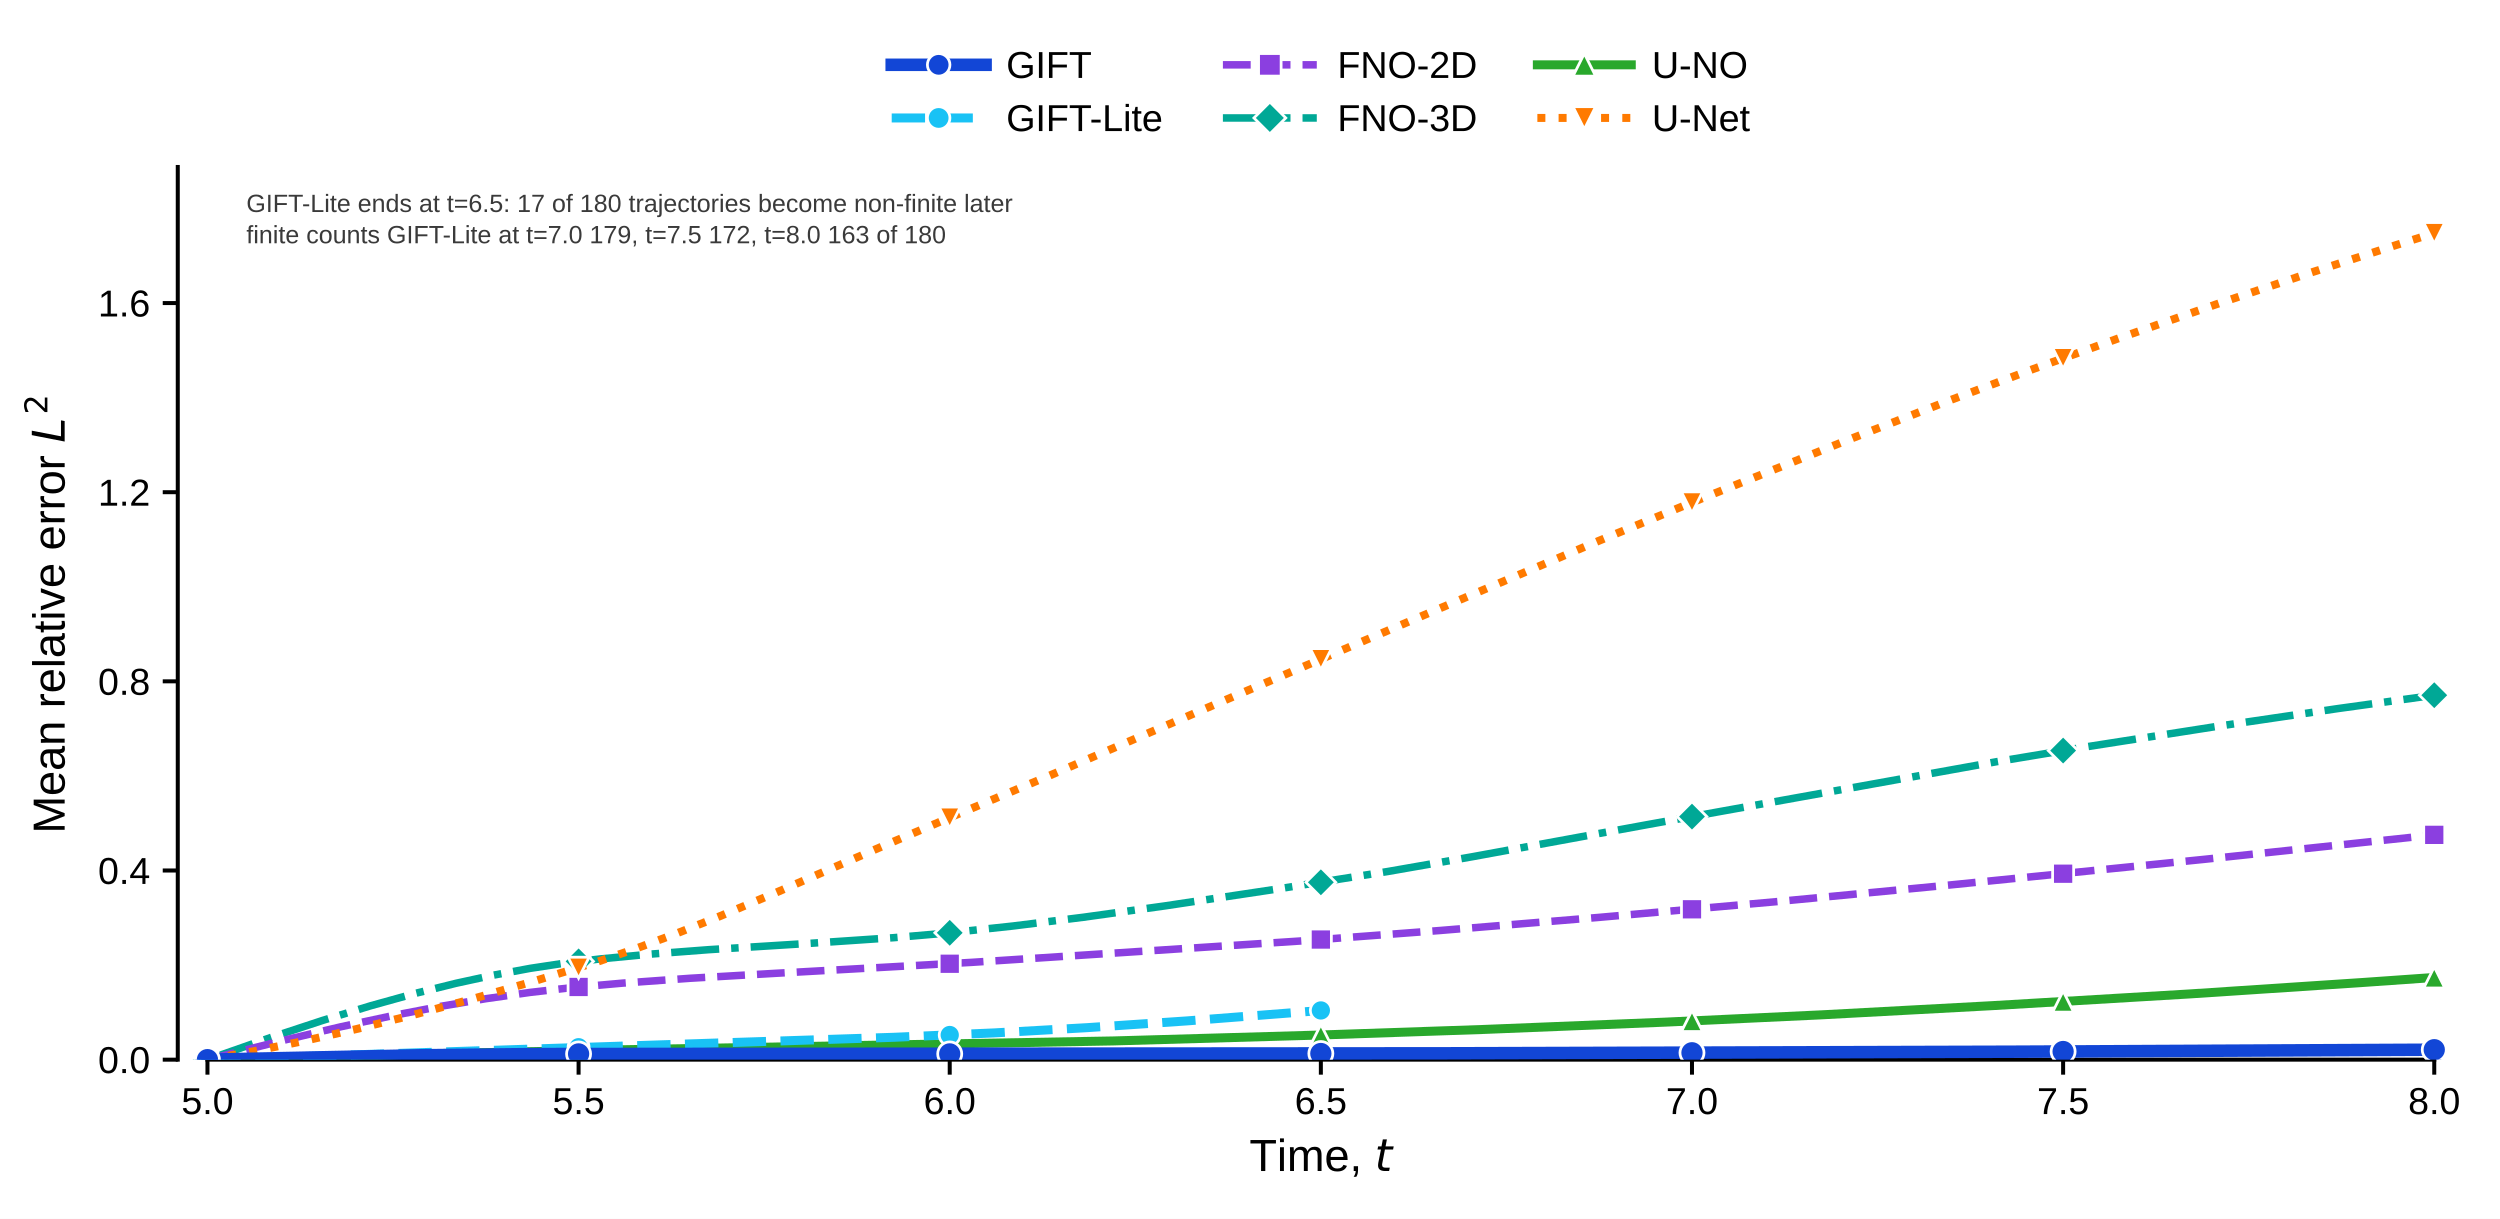
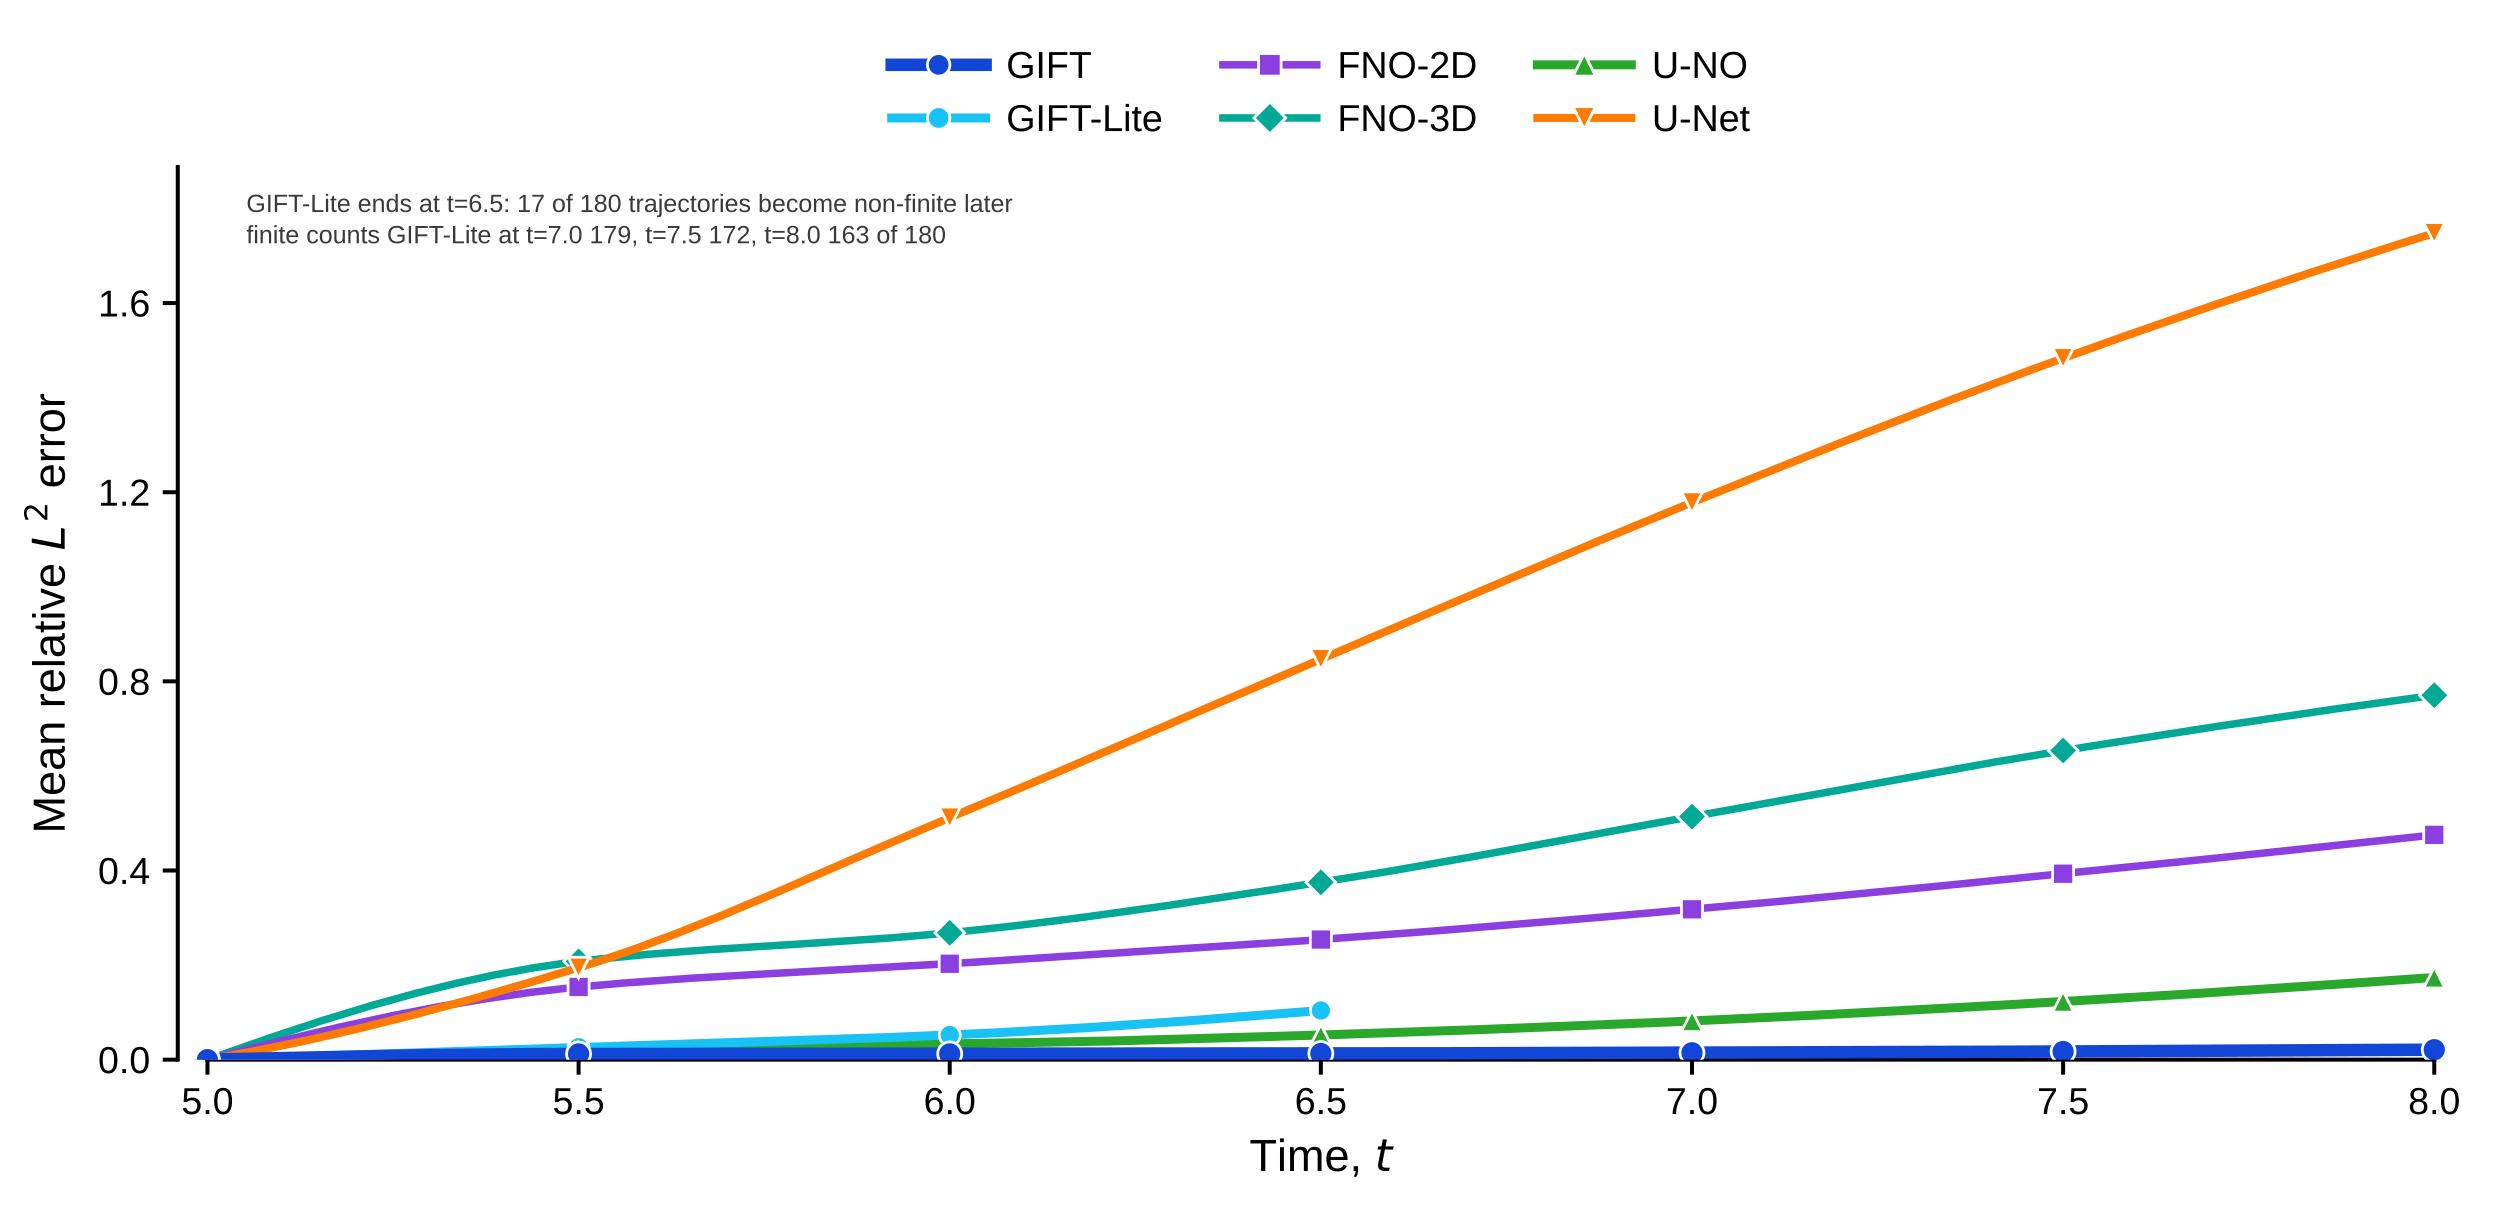
<svg xmlns="http://www.w3.org/2000/svg" xmlns:xlink="http://www.w3.org/1999/xlink" width="499.186pt" height="243.374pt" viewBox="0 0 499.186 243.374" version="1.1">
  <defs>
    <style type="text/css">*{stroke-linejoin: round; stroke-linecap: butt}</style>
  </defs>
  <g id="figure_1">
    <g id="patch_1">
      <path d="M 0 243.374  L 499.186 243.374  L 499.186 0  L 0 0  z " style="fill: #ffffff" />
    </g>
    <g id="axes_1">
      <g id="patch_2">
        <path d="M 35.495 211.584  L 491.986 211.584  L 491.986 33.342  L 35.495 33.342  z " style="fill: #ffffff" />
      </g>
      <g id="matplotlib.axis_1">
        <g id="xtick_1">
          <g id="line2d_1">
            <defs>
-               <path id="maf83a88691" d="M 0 0  L 0 3  " style="stroke: #000000; stroke-width: 0.8" />
+               <path id="m0b3d95e1c6" d="M 0 0  L 0 3  " style="stroke: #000000; stroke-width: 0.8" />
            </defs>
            <g>
-               <use xlink:href="#maf83a88691" x="41.423" y="211.584" style="stroke: #000000; stroke-width: 0.8" />
+               <use xlink:href="#m0b3d95e1c6" x="41.423" y="211.584" style="stroke: #000000; stroke-width: 0.8" />
            </g>
          </g>
          <g id="text_1">
            <text style="font-size: 7.5px; font-family: 'Arial', 'DejaVu Sans', 'Liberation Sans', sans-serif; text-anchor: middle" x="41.423" y="222.452" transform="rotate(-0 41.42346 222.4525)">5.0</text>
          </g>
        </g>
        <g id="xtick_2">
          <g id="line2d_2">
            <g>
-               <use xlink:href="#maf83a88691" x="115.529" y="211.584" style="stroke: #000000; stroke-width: 0.8" />
+               <use xlink:href="#m0b3d95e1c6" x="115.529" y="211.584" style="stroke: #000000; stroke-width: 0.8" />
            </g>
          </g>
          <g id="text_2">
            <text style="font-size: 7.5px; font-family: 'Arial', 'DejaVu Sans', 'Liberation Sans', sans-serif; text-anchor: middle" x="115.529" y="222.452" transform="rotate(-0 115.5292 222.4525)">5.5</text>
          </g>
        </g>
        <g id="xtick_3">
          <g id="line2d_3">
            <g>
-               <use xlink:href="#maf83a88691" x="189.635" y="211.584" style="stroke: #000000; stroke-width: 0.8" />
+               <use xlink:href="#m0b3d95e1c6" x="189.635" y="211.584" style="stroke: #000000; stroke-width: 0.8" />
            </g>
          </g>
          <g id="text_3">
            <text style="font-size: 7.5px; font-family: 'Arial', 'DejaVu Sans', 'Liberation Sans', sans-serif; text-anchor: middle" x="189.635" y="222.452" transform="rotate(-0 189.6349 222.4525)">6.0</text>
          </g>
        </g>
        <g id="xtick_4">
          <g id="line2d_4">
            <g>
-               <use xlink:href="#maf83a88691" x="263.741" y="211.584" style="stroke: #000000; stroke-width: 0.8" />
+               <use xlink:href="#m0b3d95e1c6" x="263.741" y="211.584" style="stroke: #000000; stroke-width: 0.8" />
            </g>
          </g>
          <g id="text_4">
            <text style="font-size: 7.5px; font-family: 'Arial', 'DejaVu Sans', 'Liberation Sans', sans-serif; text-anchor: middle" x="263.741" y="222.452" transform="rotate(-0 263.7407 222.4525)">6.5</text>
          </g>
        </g>
        <g id="xtick_5">
          <g id="line2d_5">
            <g>
-               <use xlink:href="#maf83a88691" x="337.846" y="211.584" style="stroke: #000000; stroke-width: 0.8" />
+               <use xlink:href="#m0b3d95e1c6" x="337.846" y="211.584" style="stroke: #000000; stroke-width: 0.8" />
            </g>
          </g>
          <g id="text_5">
            <text style="font-size: 7.5px; font-family: 'Arial', 'DejaVu Sans', 'Liberation Sans', sans-serif; text-anchor: middle" x="337.846" y="222.452" transform="rotate(-0 337.8464 222.4525)">7.0</text>
          </g>
        </g>
        <g id="xtick_6">
          <g id="line2d_6">
            <g>
-               <use xlink:href="#maf83a88691" x="411.952" y="211.584" style="stroke: #000000; stroke-width: 0.8" />
+               <use xlink:href="#m0b3d95e1c6" x="411.952" y="211.584" style="stroke: #000000; stroke-width: 0.8" />
            </g>
          </g>
          <g id="text_6">
            <text style="font-size: 7.5px; font-family: 'Arial', 'DejaVu Sans', 'Liberation Sans', sans-serif; text-anchor: middle" x="411.952" y="222.452" transform="rotate(-0 411.9521 222.4525)">7.5</text>
          </g>
        </g>
        <g id="xtick_7">
          <g id="line2d_7">
            <g>
-               <use xlink:href="#maf83a88691" x="486.058" y="211.584" style="stroke: #000000; stroke-width: 0.8" />
+               <use xlink:href="#m0b3d95e1c6" x="486.058" y="211.584" style="stroke: #000000; stroke-width: 0.8" />
            </g>
          </g>
          <g id="text_7">
            <text style="font-size: 7.5px; font-family: 'Arial', 'DejaVu Sans', 'Liberation Sans', sans-serif; text-anchor: middle" x="486.058" y="222.452" transform="rotate(-0 486.0579 222.4525)">8.0</text>
          </g>
        </g>
        <g id="text_8">
          <g transform="translate(249.4757 234.3851)">
            <text>
              <tspan x="0" y="-0.562" style="font-size: 9px; font-family: 'Arial'">T</tspan>
              <tspan x="5.498" y="-0.562" style="font-size: 9px; font-family: 'Arial'">i</tspan>
              <tspan x="7.497" y="-0.562" style="font-size: 9px; font-family: 'Arial'">m</tspan>
              <tspan x="14.994" y="-0.562" style="font-size: 9px; font-family: 'Arial'">e</tspan>
              <tspan x="20" y="-0.562" style="font-size: 9px; font-family: 'Arial'">,</tspan>
              <tspan x="22.5" y="-0.562" style="font-size: 9px; font-family: 'Arial'"> </tspan>
              <tspan x="25" y="-0.562" style="font-style: oblique; font-size: 9px; font-family: 'DejaVu Sans'">t</tspan>
            </text>
          </g>
        </g>
      </g>
      <g id="matplotlib.axis_2">
        <g id="ytick_1">
          <g id="line2d_8">
            <defs>
-               <path id="m66aae5d46b" d="M 0 0  L -3 0  " style="stroke: #000000; stroke-width: 0.8" />
+               <path id="m9e3a54cd4e" d="M 0 0  L -3 0  " style="stroke: #000000; stroke-width: 0.8" />
            </defs>
            <g>
-               <use xlink:href="#m66aae5d46b" x="35.495" y="211.584" style="stroke: #000000; stroke-width: 0.8" />
+               <use xlink:href="#m9e3a54cd4e" x="35.495" y="211.584" style="stroke: #000000; stroke-width: 0.8" />
            </g>
          </g>
          <g id="text_9">
            <text style="font-size: 7.5px; font-family: 'Arial', 'DejaVu Sans', 'Liberation Sans', sans-serif; text-anchor: end" x="29.995" y="214.268" transform="rotate(-0 29.995 214.2683)">0.0</text>
          </g>
        </g>
        <g id="ytick_2">
          <g id="line2d_9">
            <g>
-               <use xlink:href="#m66aae5d46b" x="35.495" y="173.816" style="stroke: #000000; stroke-width: 0.8" />
+               <use xlink:href="#m9e3a54cd4e" x="35.495" y="173.816" style="stroke: #000000; stroke-width: 0.8" />
            </g>
          </g>
          <g id="text_10">
            <text style="font-size: 7.5px; font-family: 'Arial', 'DejaVu Sans', 'Liberation Sans', sans-serif; text-anchor: end" x="29.995" y="176.501" transform="rotate(-0 29.995 176.5005)">0.4</text>
          </g>
        </g>
        <g id="ytick_3">
          <g id="line2d_10">
            <g>
-               <use xlink:href="#m66aae5d46b" x="35.495" y="136.049" style="stroke: #000000; stroke-width: 0.8" />
+               <use xlink:href="#m9e3a54cd4e" x="35.495" y="136.049" style="stroke: #000000; stroke-width: 0.8" />
            </g>
          </g>
          <g id="text_11">
            <text style="font-size: 7.5px; font-family: 'Arial', 'DejaVu Sans', 'Liberation Sans', sans-serif; text-anchor: end" x="29.995" y="138.733" transform="rotate(-0 29.995 138.7328)">0.8</text>
          </g>
        </g>
        <g id="ytick_4">
          <g id="line2d_11">
            <g>
-               <use xlink:href="#m66aae5d46b" x="35.495" y="98.281" style="stroke: #000000; stroke-width: 0.8" />
+               <use xlink:href="#m9e3a54cd4e" x="35.495" y="98.281" style="stroke: #000000; stroke-width: 0.8" />
            </g>
          </g>
          <g id="text_12">
            <text style="font-size: 7.5px; font-family: 'Arial', 'DejaVu Sans', 'Liberation Sans', sans-serif; text-anchor: end" x="29.995" y="100.965" transform="rotate(-0 29.995 100.965)">1.2</text>
          </g>
        </g>
        <g id="ytick_5">
          <g id="line2d_12">
            <g>
-               <use xlink:href="#m66aae5d46b" x="35.495" y="60.513" style="stroke: #000000; stroke-width: 0.8" />
+               <use xlink:href="#m9e3a54cd4e" x="35.495" y="60.513" style="stroke: #000000; stroke-width: 0.8" />
            </g>
          </g>
          <g id="text_13">
            <text style="font-size: 7.5px; font-family: 'Arial', 'DejaVu Sans', 'Liberation Sans', sans-serif; text-anchor: end" x="29.995" y="63.197" transform="rotate(-0 29.995 63.19728)">1.6</text>
          </g>
        </g>
        <g id="text_14">
          <g transform="translate(13.78125 166.4279) rotate(-90)">
            <text>
              <tspan x="0" y="-0.873" style="font-size: 9px; font-family: 'Arial'">M</tspan>
              <tspan x="7.497" y="-0.873" style="font-size: 9px; font-family: 'Arial'">e</tspan>
              <tspan x="12.502" y="-0.873" style="font-size: 9px; font-family: 'Arial'">a</tspan>
              <tspan x="17.508" y="-0.873" style="font-size: 9px; font-family: 'Arial'">n</tspan>
              <tspan x="22.513" y="-0.873" style="font-size: 9px; font-family: 'Arial'"> </tspan>
              <tspan x="25.014" y="-0.873" style="font-size: 9px; font-family: 'Arial'">r</tspan>
              <tspan x="28.011" y="-0.873" style="font-size: 9px; font-family: 'Arial'">e</tspan>
              <tspan x="33.016" y="-0.873" style="font-size: 9px; font-family: 'Arial'">l</tspan>
              <tspan x="35.016" y="-0.873" style="font-size: 9px; font-family: 'Arial'">a</tspan>
              <tspan x="40.021" y="-0.873" style="font-size: 9px; font-family: 'Arial'">t</tspan>
              <tspan x="42.521" y="-0.873" style="font-size: 9px; font-family: 'Arial'">i</tspan>
              <tspan x="44.521" y="-0.873" style="font-size: 9px; font-family: 'Arial'">v</tspan>
              <tspan x="49.021" y="-0.873" style="font-size: 9px; font-family: 'Arial'">e</tspan>
              <tspan x="54.026" y="-0.873" style="font-size: 9px; font-family: 'Arial'"> </tspan>
-               <tspan x="56.527" y="-0.873" style="font-size: 9px; font-family: 'Arial'">e</tspan>
-               <tspan x="61.532" y="-0.873" style="font-size: 9px; font-family: 'Arial'">r</tspan>
-               <tspan x="64.529" y="-0.873" style="font-size: 9px; font-family: 'Arial'">r</tspan>
-               <tspan x="67.526" y="-0.873" style="font-size: 9px; font-family: 'Arial'">o</tspan>
-               <tspan x="72.532" y="-0.873" style="font-size: 9px; font-family: 'Arial'">r</tspan>
-               <tspan x="75.529" y="-0.873" style="font-size: 9px; font-family: 'Arial'"> </tspan>
-               <tspan x="78.029" y="-0.873" style="font-style: oblique; font-size: 9px; font-family: 'DejaVu Sans'">L</tspan>
-               <tspan x="83.675" y="-4.319" style="font-size: 6.3px; font-family: 'DejaVu Sans'">2</tspan>
+               <tspan x="66.427" y="-0.873" style="font-size: 9px; font-family: 'Arial'"> </tspan>
+               <tspan x="68.927" y="-0.873" style="font-size: 9px; font-family: 'Arial'">e</tspan>
+               <tspan x="73.933" y="-0.873" style="font-size: 9px; font-family: 'Arial'">r</tspan>
+               <tspan x="76.93" y="-0.873" style="font-size: 9px; font-family: 'Arial'">r</tspan>
+               <tspan x="79.927" y="-0.873" style="font-size: 9px; font-family: 'Arial'">o</tspan>
+               <tspan x="84.932" y="-0.873" style="font-size: 9px; font-family: 'Arial'">r</tspan>
+               <tspan x="56.527" y="-0.873" style="font-style: oblique; font-size: 9px; font-family: 'DejaVu Sans'">L</tspan>
+               <tspan x="62.173" y="-4.319" style="font-size: 6.3px; font-family: 'DejaVu Sans'">2</tspan>
            </text>
          </g>
        </g>
      </g>
      <g id="patch_3">
        <path d="M 35.495 211.584  L 35.495 33.342  " style="fill: none; stroke: #000000; stroke-width: 0.8; stroke-linejoin: miter; stroke-linecap: square" />
      </g>
      <g id="patch_4">
        <path d="M 41.423 211.584  L 486.058 211.584  " style="fill: none; stroke: #000000; stroke-width: 0.8; stroke-linejoin: miter; stroke-linecap: square" />
      </g>
      <g id="line2d_13">
-         <path d="M 41.423 211.584  L 54.021 207.175  L 64.396 203.759  L 74.03 200.822  L 82.923 198.354  L 91.074 196.333  L 98.485 194.722  L 105.895 193.35  L 112.565 192.34  L 119.976 191.46  L 129.609 190.535  L 141.466 189.629  L 161.475 188.377  L 178.519 187.226  L 189.635 186.259  L 202.233 184.904  L 216.313 183.151  L 232.616 180.883  L 254.848 177.542  L 277.08 174.021  L 294.124 171.043  L 328.954 164.653  L 398.613 152.102  L 416.398 149.15  L 442.335 145.092  L 466.79 141.489  L 486.058 138.816  L 486.058 138.816  " clip-path="url(#pe3a542107c)" style="fill: none; stroke-dasharray: 9.6,2.4,1.5,2.4; stroke-dashoffset: 0; stroke: #00a896; stroke-width: 1.5" />
+         <path d="M 41.423 211.584  L 54.021 207.175  L 64.396 203.759  L 74.03 200.822  L 82.923 198.354  L 91.074 196.333  L 98.485 194.722  L 105.895 193.35  L 112.565 192.34  L 119.976 191.46  L 129.609 190.535  L 141.466 189.629  L 161.475 188.377  L 178.519 187.226  L 189.635 186.259  L 202.233 184.904  L 216.313 183.151  L 232.616 180.883  L 254.848 177.542  L 277.08 174.021  L 294.124 171.043  L 328.954 164.653  L 398.613 152.102  L 416.398 149.15  L 442.335 145.092  L 466.79 141.489  L 486.058 138.816  L 486.058 138.816  " clip-path="url(#p54df88c1f9)" style="fill: none; stroke: #00a896; stroke-width: 1.5; stroke-linecap: round" />
      </g>
      <g id="line2d_14">
        <defs>
-           <path id="m7bc236d06b" d="M 0 2.97  L 2.97 0  L 0 -2.97  L -2.97 0  z " style="stroke: #ffffff; stroke-width: 0.55; stroke-linejoin: miter" />
-         </defs>
-         <g clip-path="url(#pe3a542107c)">
-           <use xlink:href="#m7bc236d06b" x="41.423" y="211.584" style="fill: #00a896; stroke: #ffffff; stroke-width: 0.55; stroke-linejoin: miter" />
-           <use xlink:href="#m7bc236d06b" x="115.529" y="191.963" style="fill: #00a896; stroke: #ffffff; stroke-width: 0.55; stroke-linejoin: miter" />
-           <use xlink:href="#m7bc236d06b" x="189.635" y="186.259" style="fill: #00a896; stroke: #ffffff; stroke-width: 0.55; stroke-linejoin: miter" />
-           <use xlink:href="#m7bc236d06b" x="263.741" y="176.174" style="fill: #00a896; stroke: #ffffff; stroke-width: 0.55; stroke-linejoin: miter" />
-           <use xlink:href="#m7bc236d06b" x="337.846" y="163.054" style="fill: #00a896; stroke: #ffffff; stroke-width: 0.55; stroke-linejoin: miter" />
-           <use xlink:href="#m7bc236d06b" x="411.952" y="149.868" style="fill: #00a896; stroke: #ffffff; stroke-width: 0.55; stroke-linejoin: miter" />
-           <use xlink:href="#m7bc236d06b" x="486.058" y="138.816" style="fill: #00a896; stroke: #ffffff; stroke-width: 0.55; stroke-linejoin: miter" />
+           <path id="md3dc8bdd3b" d="M 0 2.97  L 2.97 0  L 0 -2.97  L -2.97 0  z " style="stroke: #ffffff; stroke-width: 0.55; stroke-linejoin: miter" />
+         </defs>
+         <g clip-path="url(#p54df88c1f9)">
+           <use xlink:href="#md3dc8bdd3b" x="41.423" y="211.584" style="fill: #00a896; stroke: #ffffff; stroke-width: 0.55; stroke-linejoin: miter" />
+           <use xlink:href="#md3dc8bdd3b" x="115.529" y="191.963" style="fill: #00a896; stroke: #ffffff; stroke-width: 0.55; stroke-linejoin: miter" />
+           <use xlink:href="#md3dc8bdd3b" x="189.635" y="186.259" style="fill: #00a896; stroke: #ffffff; stroke-width: 0.55; stroke-linejoin: miter" />
+           <use xlink:href="#md3dc8bdd3b" x="263.741" y="176.174" style="fill: #00a896; stroke: #ffffff; stroke-width: 0.55; stroke-linejoin: miter" />
+           <use xlink:href="#md3dc8bdd3b" x="337.846" y="163.054" style="fill: #00a896; stroke: #ffffff; stroke-width: 0.55; stroke-linejoin: miter" />
+           <use xlink:href="#md3dc8bdd3b" x="411.952" y="149.868" style="fill: #00a896; stroke: #ffffff; stroke-width: 0.55; stroke-linejoin: miter" />
+           <use xlink:href="#md3dc8bdd3b" x="486.058" y="138.816" style="fill: #00a896; stroke: #ffffff; stroke-width: 0.55; stroke-linejoin: miter" />
        </g>
      </g>
      <g id="line2d_15">
-         <path d="M 41.423 211.584  L 56.245 207.811  L 68.102 205.011  L 78.476 202.776  L 88.11 200.918  L 97.003 199.417  L 105.895 198.151  L 114.047 197.218  L 124.422 196.296  L 137.761 195.337  L 154.805 194.349  L 194.081 192.154  L 260.035 187.869  L 287.455 185.803  L 319.32 183.174  L 354.891 180.021  L 388.979 176.745  L 440.112 171.589  L 483.094 167.023  L 486.058 166.7  L 486.058 166.7  " clip-path="url(#pe3a542107c)" style="fill: none; stroke-dasharray: 5.55,2.4; stroke-dashoffset: 0; stroke: #8b3fe0; stroke-width: 1.5" />
+         <path d="M 41.423 211.584  L 56.245 207.811  L 68.102 205.011  L 78.476 202.776  L 88.11 200.918  L 97.003 199.417  L 105.895 198.151  L 114.047 197.218  L 124.422 196.296  L 137.761 195.337  L 154.805 194.349  L 194.081 192.154  L 260.035 187.869  L 287.455 185.803  L 319.32 183.174  L 354.891 180.021  L 388.979 176.745  L 440.112 171.589  L 483.094 167.023  L 486.058 166.7  L 486.058 166.7  " clip-path="url(#p54df88c1f9)" style="fill: none; stroke: #8b3fe0; stroke-width: 1.5; stroke-linecap: round" />
      </g>
      <g id="legend_1">
        <g id="line2d_16">
          <path d="M 178.051 12.943  L 187.426 12.943  L 196.801 12.943  " style="fill: none; stroke: #1246d6; stroke-width: 2.5; stroke-linecap: square" />
          <defs>
-             <path id="m7135bdcdab" d="M 0 2.25  C 0.597 2.25 1.169 2.013 1.591 1.591  C 2.013 1.169 2.25 0.597 2.25 0  C 2.25 -0.597 2.013 -1.169 1.591 -1.591  C 1.169 -2.013 0.597 -2.25 0 -2.25  C -0.597 -2.25 -1.169 -2.013 -1.591 -1.591  C -2.013 -1.169 -2.25 -0.597 -2.25 0  C -2.25 0.597 -2.013 1.169 -1.591 1.591  C -1.169 2.013 -0.597 2.25 0 2.25  z " style="stroke: #ffffff; stroke-width: 0.55" />
-           </defs>
-           <g>
-             <use xlink:href="#m7135bdcdab" x="187.426" y="12.943" style="fill: #1246d6; stroke: #ffffff; stroke-width: 0.55" />
+             <path id="m20254070d1" d="M 0 2.25  C 0.597 2.25 1.169 2.013 1.591 1.591  C 2.013 1.169 2.25 0.597 2.25 0  C 2.25 -0.597 2.013 -1.169 1.591 -1.591  C 1.169 -2.013 0.597 -2.25 0 -2.25  C -0.597 -2.25 -1.169 -2.013 -1.591 -1.591  C -2.013 -1.169 -2.25 -0.597 -2.25 0  C -2.25 0.597 -2.013 1.169 -1.591 1.591  C -1.169 2.013 -0.597 2.25 0 2.25  z " style="stroke: #ffffff; stroke-width: 0.55" />
+           </defs>
+           <g>
+             <use xlink:href="#m20254070d1" x="187.426" y="12.943" style="fill: #1246d6; stroke: #ffffff; stroke-width: 0.55" />
          </g>
        </g>
        <g id="text_15">
          <text style="font-size: 7.5px; font-family: 'Arial', 'DejaVu Sans', 'Liberation Sans', sans-serif; text-anchor: start" x="200.926" y="15.568" transform="rotate(-0 200.9258 15.56836)">GIFT</text>
        </g>
        <g id="line2d_17">
-           <path d="M 178.051 23.552  L 187.426 23.552  L 196.801 23.552  " style="fill: none; stroke-dasharray: 6.66,2.88; stroke-dashoffset: 0; stroke: #19c2f5; stroke-width: 1.8" />
-           <defs>
-             <path id="mbcfdee666c" d="M 0 2.25  C 0.597 2.25 1.169 2.013 1.591 1.591  C 2.013 1.169 2.25 0.597 2.25 0  C 2.25 -0.597 2.013 -1.169 1.591 -1.591  C 1.169 -2.013 0.597 -2.25 0 -2.25  C -0.597 -2.25 -1.169 -2.013 -1.591 -1.591  C -2.013 -1.169 -2.25 -0.597 -2.25 0  C -2.25 0.597 -2.013 1.169 -1.591 1.591  C -1.169 2.013 -0.597 2.25 0 2.25  z " style="stroke: #ffffff; stroke-width: 0.55" />
-           </defs>
-           <g>
-             <use xlink:href="#mbcfdee666c" x="187.426" y="23.552" style="fill: #19c2f5; stroke: #ffffff; stroke-width: 0.55" />
+           <path d="M 178.051 23.552  L 187.426 23.552  L 196.801 23.552  " style="fill: none; stroke: #19c2f5; stroke-width: 1.8; stroke-linecap: square" />
+           <defs>
+             <path id="mbb629a0383" d="M 0 2.25  C 0.597 2.25 1.169 2.013 1.591 1.591  C 2.013 1.169 2.25 0.597 2.25 0  C 2.25 -0.597 2.013 -1.169 1.591 -1.591  C 1.169 -2.013 0.597 -2.25 0 -2.25  C -0.597 -2.25 -1.169 -2.013 -1.591 -1.591  C -2.013 -1.169 -2.25 -0.597 -2.25 0  C -2.25 0.597 -2.013 1.169 -1.591 1.591  C -1.169 2.013 -0.597 2.25 0 2.25  z " style="stroke: #ffffff; stroke-width: 0.55" />
+           </defs>
+           <g>
+             <use xlink:href="#mbb629a0383" x="187.426" y="23.552" style="fill: #19c2f5; stroke: #ffffff; stroke-width: 0.55" />
          </g>
        </g>
        <g id="text_16">
          <text style="font-size: 7.5px; font-family: 'Arial', 'DejaVu Sans', 'Liberation Sans', sans-serif; text-anchor: start" x="200.926" y="26.177" transform="rotate(-0 200.9258 26.17734)">GIFT-Lite</text>
        </g>
        <g id="line2d_18">
-           <path d="M 244.181 12.943  L 253.556 12.943  L 262.931 12.943  " style="fill: none; stroke-dasharray: 5.55,2.4; stroke-dashoffset: 0; stroke: #8b3fe0; stroke-width: 1.5" />
-           <defs>
-             <path id="m26092db5bb" d="M -2.25 2.25  L 2.25 2.25  L 2.25 -2.25  L -2.25 -2.25  z " style="stroke: #ffffff; stroke-width: 0.55; stroke-linejoin: miter" />
-           </defs>
-           <g>
-             <use xlink:href="#m26092db5bb" x="253.556" y="12.943" style="fill: #8b3fe0; stroke: #ffffff; stroke-width: 0.55; stroke-linejoin: miter" />
+           <path d="M 244.181 12.943  L 253.556 12.943  L 262.931 12.943  " style="fill: none; stroke: #8b3fe0; stroke-width: 1.5; stroke-linecap: square" />
+           <defs>
+             <path id="me5f9fb8593" d="M -2.25 2.25  L 2.25 2.25  L 2.25 -2.25  L -2.25 -2.25  z " style="stroke: #ffffff; stroke-width: 0.55; stroke-linejoin: miter" />
+           </defs>
+           <g>
+             <use xlink:href="#me5f9fb8593" x="253.556" y="12.943" style="fill: #8b3fe0; stroke: #ffffff; stroke-width: 0.55; stroke-linejoin: miter" />
          </g>
        </g>
        <g id="text_17">
          <text style="font-size: 7.5px; font-family: 'Arial', 'DejaVu Sans', 'Liberation Sans', sans-serif; text-anchor: start" x="267.056" y="15.568" transform="rotate(-0 267.0559 15.56836)">FNO-2D</text>
        </g>
        <g id="line2d_19">
-           <path d="M 244.181 23.552  L 253.556 23.552  L 262.931 23.552  " style="fill: none; stroke-dasharray: 9.6,2.4,1.5,2.4; stroke-dashoffset: 0; stroke: #00a896; stroke-width: 1.5" />
-           <defs>
-             <path id="m06d7bd93ff" d="M 0 3.182  L 3.182 0  L 0 -3.182  L -3.182 0  z " style="stroke: #ffffff; stroke-width: 0.55; stroke-linejoin: miter" />
-           </defs>
-           <g>
-             <use xlink:href="#m06d7bd93ff" x="253.556" y="23.552" style="fill: #00a896; stroke: #ffffff; stroke-width: 0.55; stroke-linejoin: miter" />
+           <path d="M 244.181 23.552  L 253.556 23.552  L 262.931 23.552  " style="fill: none; stroke: #00a896; stroke-width: 1.5; stroke-linecap: square" />
+           <defs>
+             <path id="m2cb01e278e" d="M 0 3.182  L 3.182 0  L 0 -3.182  L -3.182 0  z " style="stroke: #ffffff; stroke-width: 0.55; stroke-linejoin: miter" />
+           </defs>
+           <g>
+             <use xlink:href="#m2cb01e278e" x="253.556" y="23.552" style="fill: #00a896; stroke: #ffffff; stroke-width: 0.55; stroke-linejoin: miter" />
          </g>
        </g>
        <g id="text_18">
          <text style="font-size: 7.5px; font-family: 'Arial', 'DejaVu Sans', 'Liberation Sans', sans-serif; text-anchor: start" x="267.056" y="26.177" transform="rotate(-0 267.0559 26.17734)">FNO-3D</text>
        </g>
        <g id="line2d_20">
          <path d="M 306.971 12.943  L 316.346 12.943  L 325.721 12.943  " style="fill: none; stroke: #29a82c; stroke-width: 1.8; stroke-linecap: square" />
          <defs>
-             <path id="m3d282700f5" d="M 0 -2.25  L -2.25 2.25  L 2.25 2.25  z " style="stroke: #ffffff; stroke-width: 0.55; stroke-linejoin: miter" />
-           </defs>
-           <g>
-             <use xlink:href="#m3d282700f5" x="316.346" y="12.943" style="fill: #29a82c; stroke: #ffffff; stroke-width: 0.55; stroke-linejoin: miter" />
+             <path id="m95bc945588" d="M 0 -2.25  L -2.25 2.25  L 2.25 2.25  z " style="stroke: #ffffff; stroke-width: 0.55; stroke-linejoin: miter" />
+           </defs>
+           <g>
+             <use xlink:href="#m95bc945588" x="316.346" y="12.943" style="fill: #29a82c; stroke: #ffffff; stroke-width: 0.55; stroke-linejoin: miter" />
          </g>
        </g>
        <g id="text_19">
          <text style="font-size: 7.5px; font-family: 'Arial', 'DejaVu Sans', 'Liberation Sans', sans-serif; text-anchor: start" x="329.846" y="15.568" transform="rotate(-0 329.8461 15.56836)">U-NO</text>
        </g>
        <g id="line2d_21">
-           <path d="M 306.971 23.552  L 316.346 23.552  L 325.721 23.552  " style="fill: none; stroke-dasharray: 1.6,2.64; stroke-dashoffset: 0; stroke: #ff7a00; stroke-width: 1.6" />
-           <defs>
-             <path id="m3609358bed" d="M -0 2.25  L 2.25 -2.25  L -2.25 -2.25  z " style="stroke: #ffffff; stroke-width: 0.55; stroke-linejoin: miter" />
-           </defs>
-           <g>
-             <use xlink:href="#m3609358bed" x="316.346" y="23.552" style="fill: #ff7a00; stroke: #ffffff; stroke-width: 0.55; stroke-linejoin: miter" />
+           <path d="M 306.971 23.552  L 316.346 23.552  L 325.721 23.552  " style="fill: none; stroke: #ff7a00; stroke-width: 1.6; stroke-linecap: square" />
+           <defs>
+             <path id="me378b4f810" d="M -0 2.25  L 2.25 -2.25  L -2.25 -2.25  z " style="stroke: #ffffff; stroke-width: 0.55; stroke-linejoin: miter" />
+           </defs>
+           <g>
+             <use xlink:href="#me378b4f810" x="316.346" y="23.552" style="fill: #ff7a00; stroke: #ffffff; stroke-width: 0.55; stroke-linejoin: miter" />
          </g>
        </g>
        <g id="text_20">
          <text style="font-size: 7.5px; font-family: 'Arial', 'DejaVu Sans', 'Liberation Sans', sans-serif; text-anchor: start" x="329.846" y="26.177" transform="rotate(-0 329.8461 26.17734)">U-Net</text>
        </g>
      </g>
      <g id="line2d_22">
        <defs>
-           <path id="m039f1d43d8" d="M -2.1 2.1  L 2.1 2.1  L 2.1 -2.1  L -2.1 -2.1  z " style="stroke: #ffffff; stroke-width: 0.55; stroke-linejoin: miter" />
-         </defs>
-         <g clip-path="url(#pe3a542107c)">
-           <use xlink:href="#m039f1d43d8" x="41.423" y="211.584" style="fill: #8b3fe0; stroke: #ffffff; stroke-width: 0.55; stroke-linejoin: miter" />
-           <use xlink:href="#m039f1d43d8" x="115.529" y="197.073" style="fill: #8b3fe0; stroke: #ffffff; stroke-width: 0.55; stroke-linejoin: miter" />
-           <use xlink:href="#m039f1d43d8" x="189.635" y="192.437" style="fill: #8b3fe0; stroke: #ffffff; stroke-width: 0.55; stroke-linejoin: miter" />
-           <use xlink:href="#m039f1d43d8" x="263.741" y="187.602" style="fill: #8b3fe0; stroke: #ffffff; stroke-width: 0.55; stroke-linejoin: miter" />
-           <use xlink:href="#m039f1d43d8" x="337.846" y="181.564" style="fill: #8b3fe0; stroke: #ffffff; stroke-width: 0.55; stroke-linejoin: miter" />
-           <use xlink:href="#m039f1d43d8" x="411.952" y="174.458" style="fill: #8b3fe0; stroke: #ffffff; stroke-width: 0.55; stroke-linejoin: miter" />
-           <use xlink:href="#m039f1d43d8" x="486.058" y="166.7" style="fill: #8b3fe0; stroke: #ffffff; stroke-width: 0.55; stroke-linejoin: miter" />
+           <path id="m23932416b8" d="M -2.1 2.1  L 2.1 2.1  L 2.1 -2.1  L -2.1 -2.1  z " style="stroke: #ffffff; stroke-width: 0.55; stroke-linejoin: miter" />
+         </defs>
+         <g clip-path="url(#p54df88c1f9)">
+           <use xlink:href="#m23932416b8" x="41.423" y="211.584" style="fill: #8b3fe0; stroke: #ffffff; stroke-width: 0.55; stroke-linejoin: miter" />
+           <use xlink:href="#m23932416b8" x="115.529" y="197.073" style="fill: #8b3fe0; stroke: #ffffff; stroke-width: 0.55; stroke-linejoin: miter" />
+           <use xlink:href="#m23932416b8" x="189.635" y="192.437" style="fill: #8b3fe0; stroke: #ffffff; stroke-width: 0.55; stroke-linejoin: miter" />
+           <use xlink:href="#m23932416b8" x="263.741" y="187.602" style="fill: #8b3fe0; stroke: #ffffff; stroke-width: 0.55; stroke-linejoin: miter" />
+           <use xlink:href="#m23932416b8" x="337.846" y="181.564" style="fill: #8b3fe0; stroke: #ffffff; stroke-width: 0.55; stroke-linejoin: miter" />
+           <use xlink:href="#m23932416b8" x="411.952" y="174.458" style="fill: #8b3fe0; stroke: #ffffff; stroke-width: 0.55; stroke-linejoin: miter" />
+           <use xlink:href="#m23932416b8" x="486.058" y="166.7" style="fill: #8b3fe0; stroke: #ffffff; stroke-width: 0.55; stroke-linejoin: miter" />
        </g>
      </g>
      <g id="line2d_23">
-         <path d="M 41.423 211.584  L 51.057 209.834  L 60.691 207.859  L 71.066 205.501  L 82.182 202.735  L 94.039 199.542  L 106.637 195.914  L 119.234 192.056  L 126.645 189.528  L 134.797 186.501  L 143.689 182.964  L 154.805 178.294  L 175.555 169.264  L 189.635 163.257  L 209.643 154.828  L 243.732 140.178  L 285.972 122.119  L 319.32 107.956  L 337.846 100.323  L 368.971 87.842  L 388.979 80.059  L 406.024 73.668  L 423.068 67.535  L 442.335 60.828  L 460.862 54.612  L 478.647 48.869  L 486.058 46.545  L 486.058 46.545  " clip-path="url(#pe3a542107c)" style="fill: none; stroke-dasharray: 1.6,2.64; stroke-dashoffset: 0; stroke: #ff7a00; stroke-width: 1.6" />
+         <path d="M 41.423 211.584  L 51.057 209.834  L 60.691 207.859  L 71.066 205.501  L 82.182 202.735  L 94.039 199.542  L 106.637 195.914  L 119.234 192.056  L 126.645 189.528  L 134.797 186.501  L 143.689 182.964  L 154.805 178.294  L 175.555 169.264  L 189.635 163.257  L 209.643 154.828  L 243.732 140.178  L 285.972 122.119  L 319.32 107.956  L 337.846 100.323  L 368.971 87.842  L 388.979 80.059  L 406.024 73.668  L 423.068 67.535  L 442.335 60.828  L 460.862 54.612  L 478.647 48.869  L 486.058 46.545  L 486.058 46.545  " clip-path="url(#p54df88c1f9)" style="fill: none; stroke: #ff7a00; stroke-width: 1.6; stroke-linecap: round" />
      </g>
      <g id="line2d_24">
        <defs>
-           <path id="mce375c8432" d="M -0 2.1  L 2.1 -2.1  L -2.1 -2.1  z " style="stroke: #ffffff; stroke-width: 0.55; stroke-linejoin: miter" />
-         </defs>
-         <g clip-path="url(#pe3a542107c)">
-           <use xlink:href="#mce375c8432" x="41.423" y="211.584" style="fill: #ff7a00; stroke: #ffffff; stroke-width: 0.55; stroke-linejoin: miter" />
-           <use xlink:href="#mce375c8432" x="115.529" y="193.227" style="fill: #ff7a00; stroke: #ffffff; stroke-width: 0.55; stroke-linejoin: miter" />
-           <use xlink:href="#mce375c8432" x="189.635" y="163.257" style="fill: #ff7a00; stroke: #ffffff; stroke-width: 0.55; stroke-linejoin: miter" />
-           <use xlink:href="#mce375c8432" x="263.741" y="131.614" style="fill: #ff7a00; stroke: #ffffff; stroke-width: 0.55; stroke-linejoin: miter" />
-           <use xlink:href="#mce375c8432" x="337.846" y="100.323" style="fill: #ff7a00; stroke: #ffffff; stroke-width: 0.55; stroke-linejoin: miter" />
-           <use xlink:href="#mce375c8432" x="411.952" y="71.51" style="fill: #ff7a00; stroke: #ffffff; stroke-width: 0.55; stroke-linejoin: miter" />
-           <use xlink:href="#mce375c8432" x="486.058" y="46.545" style="fill: #ff7a00; stroke: #ffffff; stroke-width: 0.55; stroke-linejoin: miter" />
+           <path id="m1e1ebe1de2" d="M -0 2.1  L 2.1 -2.1  L -2.1 -2.1  z " style="stroke: #ffffff; stroke-width: 0.55; stroke-linejoin: miter" />
+         </defs>
+         <g clip-path="url(#p54df88c1f9)">
+           <use xlink:href="#m1e1ebe1de2" x="41.423" y="211.584" style="fill: #ff7a00; stroke: #ffffff; stroke-width: 0.55; stroke-linejoin: miter" />
+           <use xlink:href="#m1e1ebe1de2" x="115.529" y="193.227" style="fill: #ff7a00; stroke: #ffffff; stroke-width: 0.55; stroke-linejoin: miter" />
+           <use xlink:href="#m1e1ebe1de2" x="189.635" y="163.257" style="fill: #ff7a00; stroke: #ffffff; stroke-width: 0.55; stroke-linejoin: miter" />
+           <use xlink:href="#m1e1ebe1de2" x="263.741" y="131.614" style="fill: #ff7a00; stroke: #ffffff; stroke-width: 0.55; stroke-linejoin: miter" />
+           <use xlink:href="#m1e1ebe1de2" x="337.846" y="100.323" style="fill: #ff7a00; stroke: #ffffff; stroke-width: 0.55; stroke-linejoin: miter" />
+           <use xlink:href="#m1e1ebe1de2" x="411.952" y="71.51" style="fill: #ff7a00; stroke: #ffffff; stroke-width: 0.55; stroke-linejoin: miter" />
+           <use xlink:href="#m1e1ebe1de2" x="486.058" y="46.545" style="fill: #ff7a00; stroke: #ffffff; stroke-width: 0.55; stroke-linejoin: miter" />
        </g>
      </g>
      <g id="line2d_25">
-         <path d="M 41.423 211.584  L 86.628 210.387  L 124.422 209.605  L 222.241 207.85  L 263 206.686  L 296.347 205.55  L 332.659 204.088  L 363.783 202.633  L 397.872 200.799  L 437.148 198.468  L 471.978 196.164  L 486.058 195.174  L 486.058 195.174  " clip-path="url(#pe3a542107c)" style="fill: none; stroke: #29a82c; stroke-width: 1.8; stroke-linecap: round" />
+         <path d="M 41.423 211.584  L 86.628 210.387  L 124.422 209.605  L 222.241 207.85  L 263 206.686  L 296.347 205.55  L 332.659 204.088  L 363.783 202.633  L 397.872 200.799  L 437.148 198.468  L 471.978 196.164  L 486.058 195.174  L 486.058 195.174  " clip-path="url(#p54df88c1f9)" style="fill: none; stroke: #29a82c; stroke-width: 1.8; stroke-linecap: round" />
      </g>
      <g id="line2d_26">
        <defs>
-           <path id="m8150d9b13b" d="M 0 -2.1  L -2.1 2.1  L 2.1 2.1  z " style="stroke: #ffffff; stroke-width: 0.55; stroke-linejoin: miter" />
-         </defs>
-         <g clip-path="url(#pe3a542107c)">
-           <use xlink:href="#m8150d9b13b" x="41.423" y="211.584" style="fill: #29a82c; stroke: #ffffff; stroke-width: 0.55; stroke-linejoin: miter" />
-           <use xlink:href="#m8150d9b13b" x="115.529" y="209.765" style="fill: #29a82c; stroke: #ffffff; stroke-width: 0.55; stroke-linejoin: miter" />
-           <use xlink:href="#m8150d9b13b" x="189.635" y="208.597" style="fill: #29a82c; stroke: #ffffff; stroke-width: 0.55; stroke-linejoin: miter" />
-           <use xlink:href="#m8150d9b13b" x="263.741" y="206.663" style="fill: #29a82c; stroke: #ffffff; stroke-width: 0.55; stroke-linejoin: miter" />
-           <use xlink:href="#m8150d9b13b" x="337.846" y="203.862" style="fill: #29a82c; stroke: #ffffff; stroke-width: 0.55; stroke-linejoin: miter" />
-           <use xlink:href="#m8150d9b13b" x="411.952" y="199.992" style="fill: #29a82c; stroke: #ffffff; stroke-width: 0.55; stroke-linejoin: miter" />
-           <use xlink:href="#m8150d9b13b" x="486.058" y="195.174" style="fill: #29a82c; stroke: #ffffff; stroke-width: 0.55; stroke-linejoin: miter" />
+           <path id="m86b3a8b4ce" d="M 0 -2.1  L -2.1 2.1  L 2.1 2.1  z " style="stroke: #ffffff; stroke-width: 0.55; stroke-linejoin: miter" />
+         </defs>
+         <g clip-path="url(#p54df88c1f9)">
+           <use xlink:href="#m86b3a8b4ce" x="41.423" y="211.584" style="fill: #29a82c; stroke: #ffffff; stroke-width: 0.55; stroke-linejoin: miter" />
+           <use xlink:href="#m86b3a8b4ce" x="115.529" y="209.765" style="fill: #29a82c; stroke: #ffffff; stroke-width: 0.55; stroke-linejoin: miter" />
+           <use xlink:href="#m86b3a8b4ce" x="189.635" y="208.597" style="fill: #29a82c; stroke: #ffffff; stroke-width: 0.55; stroke-linejoin: miter" />
+           <use xlink:href="#m86b3a8b4ce" x="263.741" y="206.663" style="fill: #29a82c; stroke: #ffffff; stroke-width: 0.55; stroke-linejoin: miter" />
+           <use xlink:href="#m86b3a8b4ce" x="337.846" y="203.862" style="fill: #29a82c; stroke: #ffffff; stroke-width: 0.55; stroke-linejoin: miter" />
+           <use xlink:href="#m86b3a8b4ce" x="411.952" y="199.992" style="fill: #29a82c; stroke: #ffffff; stroke-width: 0.55; stroke-linejoin: miter" />
+           <use xlink:href="#m86b3a8b4ce" x="486.058" y="195.174" style="fill: #29a82c; stroke: #ffffff; stroke-width: 0.55; stroke-linejoin: miter" />
        </g>
      </g>
      <g id="line2d_27">
-         <path d="M 41.423 211.584  L 142.948 208.269  L 178.519 207.119  L 198.528 206.244  L 217.054 205.198  L 237.063 203.844  L 260.035 202.065  L 263.741 201.761  L 263.741 201.761  " clip-path="url(#pe3a542107c)" style="fill: none; stroke-dasharray: 6.66,2.88; stroke-dashoffset: 0; stroke: #19c2f5; stroke-width: 1.8" />
+         <path d="M 41.423 211.584  L 142.948 208.269  L 178.519 207.119  L 198.528 206.244  L 217.054 205.198  L 237.063 203.844  L 260.035 202.065  L 263.741 201.761  L 263.741 201.761  " clip-path="url(#p54df88c1f9)" style="fill: none; stroke: #19c2f5; stroke-width: 1.8; stroke-linecap: round" />
      </g>
      <g id="line2d_28">
        <defs>
-           <path id="ma7e6b10f5e" d="M 0 2.1  C 0.557 2.1 1.091 1.879 1.485 1.485  C 1.879 1.091 2.1 0.557 2.1 0  C 2.1 -0.557 1.879 -1.091 1.485 -1.485  C 1.091 -1.879 0.557 -2.1 0 -2.1  C -0.557 -2.1 -1.091 -1.879 -1.485 -1.485  C -1.879 -1.091 -2.1 -0.557 -2.1 0  C -2.1 0.557 -1.879 1.091 -1.485 1.485  C -1.091 1.879 -0.557 2.1 0 2.1  z " style="stroke: #ffffff; stroke-width: 0.55" />
-         </defs>
-         <g clip-path="url(#pe3a542107c)">
-           <use xlink:href="#ma7e6b10f5e" x="41.423" y="211.584" style="fill: #19c2f5; stroke: #ffffff; stroke-width: 0.55" />
-           <use xlink:href="#ma7e6b10f5e" x="115.529" y="209.104" style="fill: #19c2f5; stroke: #ffffff; stroke-width: 0.55" />
-           <use xlink:href="#ma7e6b10f5e" x="189.635" y="206.664" style="fill: #19c2f5; stroke: #ffffff; stroke-width: 0.55" />
-           <use xlink:href="#ma7e6b10f5e" x="263.741" y="201.761" style="fill: #19c2f5; stroke: #ffffff; stroke-width: 0.55" />
+           <path id="mb7512edde1" d="M 0 2.1  C 0.557 2.1 1.091 1.879 1.485 1.485  C 1.879 1.091 2.1 0.557 2.1 0  C 2.1 -0.557 1.879 -1.091 1.485 -1.485  C 1.091 -1.879 0.557 -2.1 0 -2.1  C -0.557 -2.1 -1.091 -1.879 -1.485 -1.485  C -1.879 -1.091 -2.1 -0.557 -2.1 0  C -2.1 0.557 -1.879 1.091 -1.485 1.485  C -1.091 1.879 -0.557 2.1 0 2.1  z " style="stroke: #ffffff; stroke-width: 0.55" />
+         </defs>
+         <g clip-path="url(#p54df88c1f9)">
+           <use xlink:href="#mb7512edde1" x="41.423" y="211.584" style="fill: #19c2f5; stroke: #ffffff; stroke-width: 0.55" />
+           <use xlink:href="#mb7512edde1" x="115.529" y="209.104" style="fill: #19c2f5; stroke: #ffffff; stroke-width: 0.55" />
+           <use xlink:href="#mb7512edde1" x="189.635" y="206.664" style="fill: #19c2f5; stroke: #ffffff; stroke-width: 0.55" />
+           <use xlink:href="#mb7512edde1" x="263.741" y="201.761" style="fill: #19c2f5; stroke: #ffffff; stroke-width: 0.55" />
        </g>
      </g>
      <g id="line2d_29">
-         <path d="M 41.423 211.584  L 83.664 210.715  L 106.637 210.467  L 133.315 210.44  L 288.196 210.32  L 401.577 210.001  L 486.058 209.598  L 486.058 209.598  " clip-path="url(#pe3a542107c)" style="fill: none; stroke: #1246d6; stroke-width: 2.5; stroke-linecap: round" />
+         <path d="M 41.423 211.584  L 83.664 210.715  L 106.637 210.467  L 133.315 210.44  L 288.196 210.32  L 401.577 210.001  L 486.058 209.598  L 486.058 209.598  " clip-path="url(#p54df88c1f9)" style="fill: none; stroke: #1246d6; stroke-width: 2.5; stroke-linecap: round" />
      </g>
      <g id="line2d_30">
        <defs>
-           <path id="m8f9fee87ca" d="M 0 2.4  C 0.636 2.4 1.247 2.147 1.697 1.697  C 2.147 1.247 2.4 0.636 2.4 0  C 2.4 -0.636 2.147 -1.247 1.697 -1.697  C 1.247 -2.147 0.636 -2.4 0 -2.4  C -0.636 -2.4 -1.247 -2.147 -1.697 -1.697  C -2.147 -1.247 -2.4 -0.636 -2.4 0  C -2.4 0.636 -2.147 1.247 -1.697 1.697  C -1.247 2.147 -0.636 2.4 0 2.4  z " style="stroke: #ffffff; stroke-width: 0.55" />
-         </defs>
-         <g clip-path="url(#pe3a542107c)">
-           <use xlink:href="#m8f9fee87ca" x="41.423" y="211.584" style="fill: #1246d6; stroke: #ffffff; stroke-width: 0.55" />
-           <use xlink:href="#m8f9fee87ca" x="115.529" y="210.442" style="fill: #1246d6; stroke: #ffffff; stroke-width: 0.55" />
-           <use xlink:href="#m8f9fee87ca" x="189.635" y="210.437" style="fill: #1246d6; stroke: #ffffff; stroke-width: 0.55" />
-           <use xlink:href="#m8f9fee87ca" x="263.741" y="210.36" style="fill: #1246d6; stroke: #ffffff; stroke-width: 0.55" />
-           <use xlink:href="#m8f9fee87ca" x="337.846" y="210.211" style="fill: #1246d6; stroke: #ffffff; stroke-width: 0.55" />
-           <use xlink:href="#m8f9fee87ca" x="411.952" y="209.96" style="fill: #1246d6; stroke: #ffffff; stroke-width: 0.55" />
-           <use xlink:href="#m8f9fee87ca" x="486.058" y="209.598" style="fill: #1246d6; stroke: #ffffff; stroke-width: 0.55" />
+           <path id="m1260a8fe11" d="M 0 2.4  C 0.636 2.4 1.247 2.147 1.697 1.697  C 2.147 1.247 2.4 0.636 2.4 0  C 2.4 -0.636 2.147 -1.247 1.697 -1.697  C 1.247 -2.147 0.636 -2.4 0 -2.4  C -0.636 -2.4 -1.247 -2.147 -1.697 -1.697  C -2.147 -1.247 -2.4 -0.636 -2.4 0  C -2.4 0.636 -2.147 1.247 -1.697 1.697  C -1.247 2.147 -0.636 2.4 0 2.4  z " style="stroke: #ffffff; stroke-width: 0.55" />
+         </defs>
+         <g clip-path="url(#p54df88c1f9)">
+           <use xlink:href="#m1260a8fe11" x="41.423" y="211.584" style="fill: #1246d6; stroke: #ffffff; stroke-width: 0.55" />
+           <use xlink:href="#m1260a8fe11" x="115.529" y="210.442" style="fill: #1246d6; stroke: #ffffff; stroke-width: 0.55" />
+           <use xlink:href="#m1260a8fe11" x="189.635" y="210.437" style="fill: #1246d6; stroke: #ffffff; stroke-width: 0.55" />
+           <use xlink:href="#m1260a8fe11" x="263.741" y="210.36" style="fill: #1246d6; stroke: #ffffff; stroke-width: 0.55" />
+           <use xlink:href="#m1260a8fe11" x="337.846" y="210.211" style="fill: #1246d6; stroke: #ffffff; stroke-width: 0.55" />
+           <use xlink:href="#m1260a8fe11" x="411.952" y="209.96" style="fill: #1246d6; stroke: #ffffff; stroke-width: 0.55" />
+           <use xlink:href="#m1260a8fe11" x="486.058" y="209.598" style="fill: #1246d6; stroke: #ffffff; stroke-width: 0.55" />
        </g>
      </g>
      <g id="text_21">
        <text style="font-size: 5px; font-family: 'Arial', 'DejaVu Sans', 'Liberation Sans', sans-serif; fill: #3a3a3a" transform="translate(49.18974 42.32873)">GIFT-Lite ends at t=6.5: 17 of 180 trajectories become non-finite later</text>
        <text style="font-size: 5px; font-family: 'Arial', 'DejaVu Sans', 'Liberation Sans', sans-serif; fill: #3a3a3a" transform="translate(49.18974 48.57048)">finite counts GIFT-Lite at t=7.0 179, t=7.5 172, t=8.0 163 of 180</text>
      </g>
    </g>
  </g>
  <defs>
-     <clipPath id="pe3a542107c">
+     <clipPath id="p54df88c1f9">
      <rect x="35.495" y="33.342" width="456.491" height="178.243" />
    </clipPath>
  </defs>
</svg>
